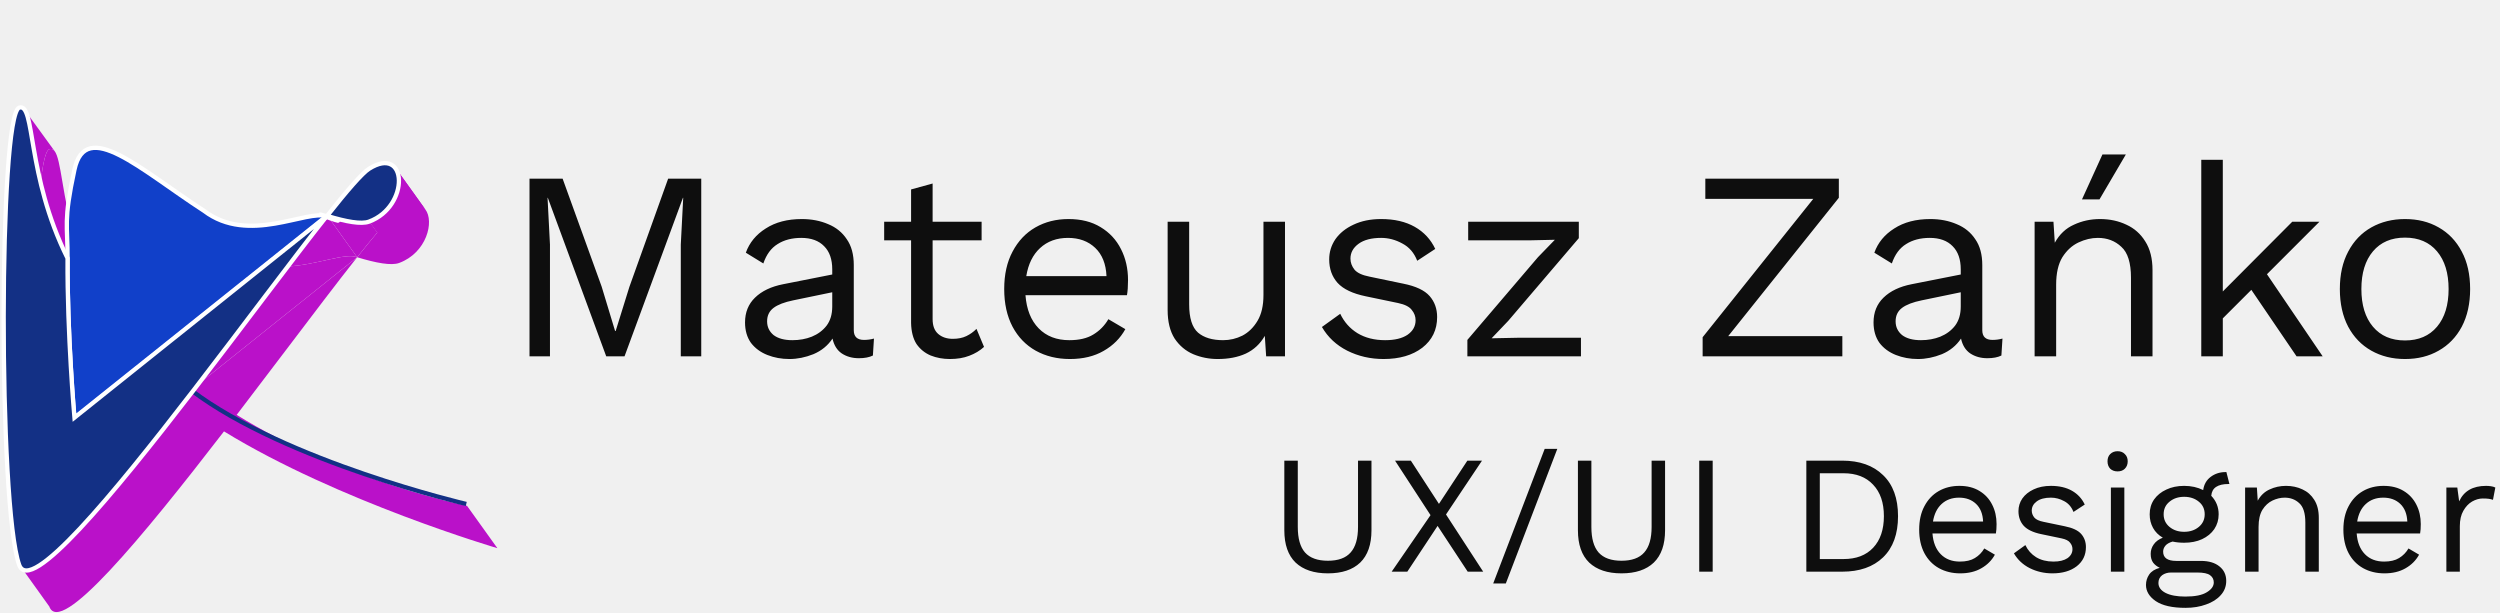
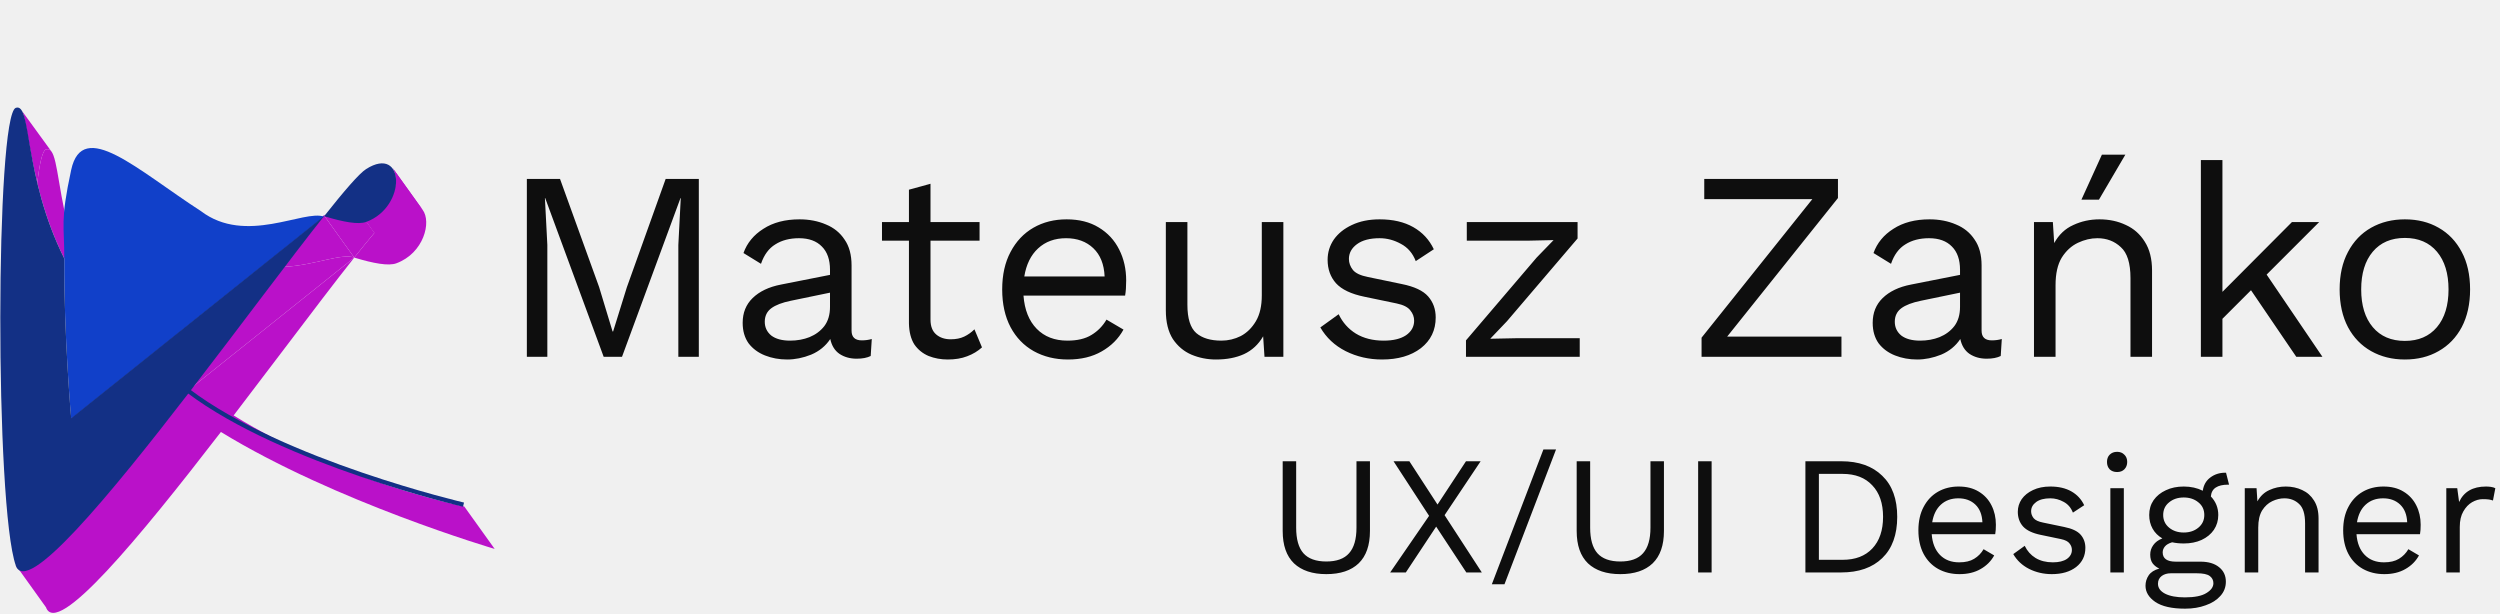
- <svg xmlns="http://www.w3.org/2000/svg" width="743" height="182" viewBox="0 0 743 182" fill="none">
-   <path d="M97.122 63.862L106.146 76.454C108.371 73.649 110.386 71.169 112.145 69.095L109.609 65.556C107.292 66.411 102.841 65.594 97.122 63.862Z" fill="#BA11C9" />
-   <path fill-rule="evenodd" clip-rule="evenodd" d="M126.401 62.224C129.173 65.838 126.775 75.145 118.634 78.149C116.317 79.003 111.866 78.187 106.146 76.454C108.371 73.649 110.386 71.169 112.145 69.095L109.609 65.556C117.199 62.756 119.797 54.478 117.869 50.441C117.77 50.233 117.658 50.037 117.535 49.853L126.401 62.224ZM6.574 168.979L14.652 180.251C17.867 189.261 42.143 159.903 66.57 128.206C100.483 149.017 147.821 162.921 147.821 162.921L138.797 150.328C138.797 150.328 101.708 142.821 70.34 123.299C75.28 116.848 80.183 110.377 84.874 104.185C92.867 93.635 100.244 83.898 106.146 76.454C106.146 76.454 76.902 99.832 58.164 114.811C56.167 116.407 53.051 118.898 53.051 118.898C53.455 119.215 53.862 119.53 54.275 119.845C37.534 141.424 21.305 161.14 12.365 167.317C9.76 169.117 7.773 169.767 6.574 168.979ZM6.574 168.979C6.165 168.71 5.847 168.273 5.627 167.658L6.574 168.979Z" fill="#BA11C9" />
-   <path fill-rule="evenodd" clip-rule="evenodd" d="M109.609 65.556C117.199 62.756 119.797 54.478 117.869 50.441C117.77 50.233 117.658 50.037 117.535 49.853L126.401 62.224C125.039 60.447 122.427 60.046 118.634 62.445C117.34 63.263 115.105 65.605 112.145 69.095L109.609 65.556Z" fill="#BA11C9" />
-   <path d="M14.652 44.345C13.62 44.678 12.758 48.35 12.068 54.296C13.662 60.977 16.072 68.681 20.078 76.733L22.853 73.459C20.55 65.866 19.412 59.15 18.553 54.079C17.759 49.393 17.204 46.112 16.187 44.846C15.769 44.326 15.274 44.145 14.652 44.345Z" fill="#BA11C9" />
-   <path d="M12.068 54.296C12.758 48.35 13.62 44.678 14.652 44.345C15.274 44.145 15.769 44.326 16.187 44.846L7.566 32.988C8.692 35.276 9.144 42.039 12.068 54.296Z" fill="#BA11C9" />
-   <path d="M58.164 114.811L106.146 76.454C102.415 75.058 94.169 78.784 85.25 79.207C82.264 83.125 79.119 87.277 75.872 91.562L75.849 91.593C70.162 99.099 64.164 107.016 58.164 114.811Z" fill="#BA11C9" />
-   <path d="M106.146 76.454L97.122 63.862C95.323 66.13 93.387 68.612 91.338 71.266C89.402 73.772 87.366 76.431 85.25 79.207C94.169 78.784 102.415 75.058 106.146 76.454Z" fill="#BA11C9" />
-   <path d="M138.573 149.783C138.573 149.783 84.938 137.251 56.885 116.028" stroke="#133085" stroke-width="1.279" />
-   <path d="M109.688 65.864C121.832 61.383 121.197 42.881 109.688 50.16C107.626 51.464 103.167 56.644 97.201 64.169C102.92 65.902 107.371 66.718 109.688 65.864Z" fill="#133085" stroke="white" stroke-width="1.279" />
-   <path d="M20.078 76.935C20.143 66.772 18.773 65.965 22.124 50.441C25.476 34.917 41.768 50.441 60.643 62.663C73.955 72.795 91.274 62.09 97.201 64.308L22.124 124.322C22.124 124.322 19.932 99.425 20.078 76.935Z" fill="#1140C9" />
-   <path d="M97.201 64.308L22.124 124.322C22.124 124.322 19.932 99.425 20.078 76.935C20.143 66.772 18.773 65.965 22.124 50.441C25.476 34.917 41.768 50.441 60.643 62.663C73.955 72.795 91.274 62.09 97.201 64.308ZM97.201 64.308C107.431 68.134 89.465 61.964 97.201 64.308Z" stroke="white" stroke-width="1.279" />
-   <path d="M5.706 167.902C-0.557 150.348 -0.338 33.948 5.706 31.997C10.54 30.436 7.743 51.94 20.078 76.733C19.933 99.223 22.125 124.121 22.125 124.121L44.105 106.549L97.201 64.106C86.955 77.027 72.263 96.863 57.624 115.858C33.197 147.555 8.921 176.912 5.706 167.902Z" fill="#133085" stroke="white" stroke-width="1.279" />
-   <path d="M208.411 53.101V105.901H202.331V72.701L203.051 58.781H202.971L185.611 105.901H180.171L162.811 58.781H162.731L163.451 72.701V105.901H157.371V53.101H167.211L178.811 85.181L182.811 98.381H182.971L187.051 85.261L198.571 53.101H208.411ZM247.344 80.061C247.344 77.075 246.544 74.781 244.944 73.181C243.344 71.528 241.077 70.701 238.144 70.701C235.371 70.701 233.024 71.315 231.104 72.541C229.184 73.715 227.771 75.635 226.864 78.301L221.664 75.101C222.731 72.115 224.704 69.715 227.584 67.901C230.464 66.035 234.037 65.101 238.304 65.101C241.184 65.101 243.797 65.608 246.144 66.621C248.491 67.581 250.331 69.075 251.664 71.101C253.051 73.075 253.744 75.635 253.744 78.781V98.141C253.744 100.061 254.757 101.021 256.784 101.021C257.797 101.021 258.784 100.888 259.744 100.621L259.424 105.661C258.357 106.195 256.971 106.461 255.264 106.461C253.291 106.461 251.584 105.981 250.144 105.021C248.757 104.061 247.851 102.595 247.424 100.621C246.037 102.701 244.144 104.248 241.744 105.261C239.344 106.221 236.971 106.701 234.624 106.701C232.277 106.701 230.091 106.301 228.064 105.501C226.037 104.701 224.411 103.501 223.184 101.901C222.011 100.248 221.424 98.221 221.424 95.821C221.424 92.835 222.411 90.381 224.384 88.461C226.411 86.488 229.211 85.155 232.784 84.461L247.344 81.581V80.061ZM227.984 95.501C227.984 97.155 228.624 98.515 229.904 99.581C231.237 100.595 233.104 101.101 235.504 101.101C237.584 101.101 239.504 100.755 241.264 100.061C243.077 99.315 244.544 98.221 245.664 96.781C246.784 95.288 247.344 93.395 247.344 91.101V86.861L235.744 89.261C233.131 89.795 231.184 90.541 229.904 91.501C228.624 92.461 227.984 93.795 227.984 95.501ZM291.734 65.901V71.421H277.174V94.861C277.174 96.835 277.734 98.301 278.854 99.261C279.974 100.221 281.414 100.701 283.174 100.701C284.721 100.701 286.054 100.435 287.174 99.901C288.294 99.368 289.307 98.648 290.214 97.741L292.454 103.101C291.227 104.221 289.761 105.101 288.054 105.741C286.401 106.381 284.481 106.701 282.294 106.701C280.267 106.701 278.374 106.355 276.614 105.661C274.854 104.915 273.441 103.768 272.374 102.221C271.361 100.621 270.827 98.541 270.774 95.981V71.421H262.774V65.901H270.774V56.301L277.174 54.541V65.901H291.734ZM317.97 106.701C314.183 106.701 310.796 105.875 307.81 104.221C304.876 102.568 302.583 100.195 300.93 97.101C299.276 93.955 298.45 90.221 298.45 85.901C298.45 81.581 299.276 77.875 300.93 74.781C302.583 71.635 304.85 69.235 307.73 67.581C310.61 65.928 313.89 65.101 317.57 65.101C321.303 65.101 324.476 65.901 327.09 67.501C329.756 69.101 331.783 71.288 333.17 74.061C334.556 76.781 335.25 79.848 335.25 83.261C335.25 84.168 335.223 84.995 335.17 85.741C335.116 86.488 335.036 87.155 334.93 87.741H304.77C305.09 91.955 306.396 95.235 308.69 97.581C310.983 99.928 314.023 101.101 317.81 101.101C320.743 101.101 323.116 100.541 324.93 99.421C326.796 98.301 328.29 96.781 329.41 94.861L334.45 97.821C332.956 100.541 330.796 102.701 327.97 104.301C325.196 105.901 321.863 106.701 317.97 106.701ZM317.41 70.701C314.05 70.701 311.276 71.715 309.09 73.741C306.956 75.715 305.596 78.488 305.01 82.061H328.85C328.69 78.435 327.57 75.635 325.49 73.661C323.41 71.688 320.716 70.701 317.41 70.701ZM361.901 106.701C359.341 106.701 356.915 106.221 354.621 105.261C352.381 104.301 350.541 102.755 349.101 100.621C347.715 98.435 347.021 95.608 347.021 92.141V65.901H353.421V90.461C353.421 94.515 354.301 97.315 356.061 98.861C357.821 100.355 360.301 101.101 363.501 101.101C365.528 101.101 367.448 100.648 369.261 99.741C371.075 98.781 372.568 97.315 373.741 95.341C374.915 93.368 375.501 90.808 375.501 87.661V65.901H381.901V105.901H376.301L375.901 99.821C374.515 102.221 372.621 103.981 370.221 105.101C367.875 106.168 365.101 106.701 361.901 106.701ZM411.196 106.701C407.303 106.701 403.703 105.875 400.396 104.221C397.143 102.568 394.636 100.221 392.876 97.181L398.316 93.261C399.49 95.715 401.196 97.635 403.436 99.021C405.73 100.408 408.476 101.101 411.676 101.101C414.503 101.101 416.716 100.568 418.316 99.501C419.916 98.381 420.716 96.941 420.716 95.181C420.716 94.061 420.343 93.048 419.596 92.141C418.903 91.181 417.543 90.488 415.516 90.061L405.916 88.061C402.023 87.261 399.223 85.928 397.516 84.061C395.863 82.195 395.036 79.875 395.036 77.101C395.036 74.915 395.65 72.915 396.876 71.101C398.156 69.288 399.943 67.848 402.236 66.781C404.583 65.661 407.33 65.101 410.476 65.101C414.423 65.101 417.756 65.875 420.476 67.421C423.196 68.968 425.223 71.155 426.556 73.981L421.196 77.501C420.29 75.155 418.823 73.448 416.796 72.381C414.77 71.261 412.663 70.701 410.476 70.701C407.596 70.701 405.356 71.288 403.756 72.461C402.156 73.635 401.356 75.101 401.356 76.861C401.356 78.035 401.756 79.128 402.556 80.141C403.356 81.101 404.85 81.795 407.036 82.221L417.036 84.301C420.77 85.048 423.383 86.275 424.876 87.981C426.37 89.688 427.116 91.768 427.116 94.221C427.116 98.008 425.65 101.048 422.716 103.341C419.783 105.581 415.943 106.701 411.196 106.701ZM436.104 105.901V101.021L457.064 76.461L462.104 71.261L454.984 71.421H436.344V65.901H469.224V70.781L448.264 95.341L443.304 100.541L451.064 100.381H469.864V105.901H436.104ZM547.544 99.901V105.901H506.024V100.221L538.904 59.101H506.824V53.101H546.504V58.781L513.624 99.901H547.544ZM582.735 80.061C582.735 77.075 581.935 74.781 580.335 73.181C578.735 71.528 576.468 70.701 573.535 70.701C570.761 70.701 568.415 71.315 566.495 72.541C564.575 73.715 563.161 75.635 562.255 78.301L557.055 75.101C558.121 72.115 560.095 69.715 562.975 67.901C565.855 66.035 569.428 65.101 573.695 65.101C576.575 65.101 579.188 65.608 581.535 66.621C583.881 67.581 585.721 69.075 587.055 71.101C588.441 73.075 589.135 75.635 589.135 78.781V98.141C589.135 100.061 590.148 101.021 592.175 101.021C593.188 101.021 594.175 100.888 595.135 100.621L594.815 105.661C593.748 106.195 592.361 106.461 590.655 106.461C588.681 106.461 586.975 105.981 585.535 105.021C584.148 104.061 583.241 102.595 582.815 100.621C581.428 102.701 579.535 104.248 577.135 105.261C574.735 106.221 572.361 106.701 570.015 106.701C567.668 106.701 565.481 106.301 563.455 105.501C561.428 104.701 559.801 103.501 558.575 101.901C557.401 100.248 556.815 98.221 556.815 95.821C556.815 92.835 557.801 90.381 559.775 88.461C561.801 86.488 564.601 85.155 568.175 84.461L582.735 81.581V80.061ZM563.375 95.501C563.375 97.155 564.015 98.515 565.295 99.581C566.628 100.595 568.495 101.101 570.895 101.101C572.975 101.101 574.895 100.755 576.655 100.061C578.468 99.315 579.935 98.221 581.055 96.781C582.175 95.288 582.735 93.395 582.735 91.101V86.861L571.135 89.261C568.521 89.795 566.575 90.541 565.295 91.501C564.015 92.461 563.375 93.795 563.375 95.501ZM604.687 105.901V65.901H610.287L610.687 72.141C612.074 69.635 613.967 67.848 616.367 66.781C618.767 65.661 621.354 65.101 624.127 65.101C627.007 65.101 629.62 65.661 631.967 66.781C634.314 67.848 636.18 69.501 637.567 71.741C639.007 73.981 639.727 76.835 639.727 80.301V105.901H633.327V82.541C633.327 78.115 632.367 75.048 630.447 73.341C628.58 71.581 626.26 70.701 623.487 70.701C621.567 70.701 619.647 71.155 617.727 72.061C615.807 72.968 614.207 74.435 612.927 76.461C611.7 78.488 611.087 81.208 611.087 84.621V105.901H604.687ZM624.847 45.901H631.807L623.967 59.261H618.767L624.847 45.901ZM689.338 65.901L673.738 81.501L690.298 105.901H682.538L669.098 86.141L660.618 94.621V105.901H654.218V47.501H660.618V86.621L681.258 65.901H689.338ZM714.763 65.101C718.549 65.101 721.883 65.928 724.763 67.581C727.696 69.235 729.989 71.635 731.643 74.781C733.296 77.875 734.123 81.581 734.123 85.901C734.123 90.221 733.296 93.955 731.643 97.101C729.989 100.195 727.696 102.568 724.763 104.221C721.883 105.875 718.549 106.701 714.763 106.701C711.029 106.701 707.696 105.875 704.763 104.221C701.829 102.568 699.536 100.195 697.883 97.101C696.229 93.955 695.403 90.221 695.403 85.901C695.403 81.581 696.229 77.875 697.883 74.781C699.536 71.635 701.829 69.235 704.763 67.581C707.696 65.928 711.029 65.101 714.763 65.101ZM714.763 70.621C710.709 70.621 707.536 71.981 705.243 74.701C702.949 77.421 701.803 81.155 701.803 85.901C701.803 90.648 702.949 94.381 705.243 97.101C707.536 99.821 710.709 101.181 714.763 101.181C718.816 101.181 721.989 99.821 724.283 97.101C726.576 94.381 727.723 90.648 727.723 85.901C727.723 81.155 726.576 77.421 724.283 74.701C721.989 71.981 718.816 70.621 714.763 70.621Z" fill="#0E0E0E" />
-   <path d="M407.602 136.901V157.601C407.602 161.835 406.485 165.035 404.252 167.201C402.019 169.335 398.819 170.401 394.652 170.401C390.519 170.401 387.319 169.335 385.052 167.201C382.819 165.035 381.702 161.835 381.702 157.601V136.901H385.702V156.601C385.702 160.035 386.419 162.568 387.852 164.201C389.319 165.835 391.585 166.651 394.652 166.651C397.719 166.651 399.969 165.835 401.402 164.201C402.869 162.568 403.602 160.035 403.602 156.601V136.901H407.602ZM440.803 169.901H436.203L427.253 156.301L418.253 169.901H413.603L425.153 153.101L414.603 136.901H419.303L427.653 149.751L436.103 136.901H440.453L429.753 152.901L440.803 169.901ZM462.832 133.401L447.532 173.401H443.782L459.082 133.401H462.832ZM494.858 136.901V157.601C494.858 161.835 493.741 165.035 491.508 167.201C489.275 169.335 486.075 170.401 481.908 170.401C477.775 170.401 474.575 169.335 472.308 167.201C470.075 165.035 468.958 161.835 468.958 157.601V136.901H472.958V156.601C472.958 160.035 473.675 162.568 475.108 164.201C476.575 165.835 478.841 166.651 481.908 166.651C484.975 166.651 487.225 165.835 488.658 164.201C490.125 162.568 490.858 160.035 490.858 156.601V136.901H494.858ZM509.008 136.901V169.901H505.008V136.901H509.008ZM547.494 136.901C552.661 136.901 556.711 138.335 559.644 141.201C562.611 144.035 564.094 148.101 564.094 153.401C564.094 158.701 562.611 162.785 559.644 165.651C556.711 168.485 552.661 169.901 547.494 169.901H536.844V136.901H547.494ZM547.894 166.151C551.661 166.151 554.594 165.035 556.694 162.801C558.828 160.535 559.894 157.401 559.894 153.401C559.894 149.401 558.828 146.285 556.694 144.051C554.594 141.785 551.661 140.651 547.894 140.651H540.844V166.151H547.894ZM582.579 170.401C580.213 170.401 578.096 169.885 576.229 168.851C574.396 167.818 572.963 166.335 571.929 164.401C570.896 162.435 570.379 160.101 570.379 157.401C570.379 154.701 570.896 152.385 571.929 150.451C572.963 148.485 574.379 146.985 576.179 145.951C577.979 144.918 580.029 144.401 582.329 144.401C584.663 144.401 586.646 144.901 588.279 145.901C589.946 146.901 591.213 148.268 592.079 150.001C592.946 151.701 593.379 153.618 593.379 155.751C593.379 156.318 593.363 156.835 593.329 157.301C593.296 157.768 593.246 158.185 593.179 158.551H574.329C574.529 161.185 575.346 163.235 576.779 164.701C578.213 166.168 580.113 166.901 582.479 166.901C584.313 166.901 585.796 166.551 586.929 165.851C588.096 165.151 589.029 164.201 589.729 163.001L592.879 164.851C591.946 166.551 590.596 167.901 588.829 168.901C587.096 169.901 585.013 170.401 582.579 170.401ZM582.229 147.901C580.129 147.901 578.396 148.535 577.029 149.801C575.696 151.035 574.846 152.768 574.479 155.001H589.379C589.279 152.735 588.579 150.985 587.279 149.751C585.979 148.518 584.296 147.901 582.229 147.901ZM609.987 170.401C607.554 170.401 605.304 169.885 603.237 168.851C601.204 167.818 599.637 166.351 598.537 164.451L601.937 162.001C602.67 163.535 603.737 164.735 605.137 165.601C606.57 166.468 608.287 166.901 610.287 166.901C612.054 166.901 613.437 166.568 614.437 165.901C615.437 165.201 615.937 164.301 615.937 163.201C615.937 162.501 615.704 161.868 615.237 161.301C614.804 160.701 613.954 160.268 612.687 160.001L606.687 158.751C604.254 158.251 602.504 157.418 601.437 156.251C600.404 155.085 599.887 153.635 599.887 151.901C599.887 150.535 600.27 149.285 601.037 148.151C601.837 147.018 602.954 146.118 604.387 145.451C605.854 144.751 607.57 144.401 609.537 144.401C612.004 144.401 614.087 144.885 615.787 145.851C617.487 146.818 618.754 148.185 619.587 149.951L616.237 152.151C615.67 150.685 614.754 149.618 613.487 148.951C612.22 148.251 610.904 147.901 609.537 147.901C607.737 147.901 606.337 148.268 605.337 149.001C604.337 149.735 603.837 150.651 603.837 151.751C603.837 152.485 604.087 153.168 604.587 153.801C605.087 154.401 606.02 154.835 607.387 155.101L613.637 156.401C615.97 156.868 617.604 157.635 618.537 158.701C619.47 159.768 619.937 161.068 619.937 162.601C619.937 164.968 619.02 166.868 617.187 168.301C615.354 169.701 612.954 170.401 609.987 170.401ZM629.354 140.101C628.454 140.101 627.721 139.835 627.154 139.301C626.621 138.735 626.354 138.001 626.354 137.101C626.354 136.201 626.621 135.485 627.154 134.951C627.721 134.385 628.454 134.101 629.354 134.101C630.254 134.101 630.971 134.385 631.504 134.951C632.071 135.485 632.354 136.201 632.354 137.101C632.354 138.001 632.071 138.735 631.504 139.301C630.971 139.835 630.254 140.101 629.354 140.101ZM631.354 144.901V169.901H627.354V144.901H631.354ZM654.085 166.701C656.452 166.701 658.302 167.251 659.635 168.351C660.969 169.418 661.635 170.851 661.635 172.651C661.635 174.285 661.085 175.701 659.985 176.901C658.919 178.101 657.469 179.018 655.635 179.651C653.835 180.318 651.802 180.651 649.535 180.651C645.602 180.651 642.652 179.985 640.685 178.651C638.752 177.318 637.785 175.718 637.785 173.851C637.785 172.718 638.102 171.685 638.735 170.751C639.369 169.818 640.419 169.151 641.885 168.751C641.085 168.385 640.435 167.885 639.935 167.251C639.435 166.585 639.185 165.701 639.185 164.601C639.185 163.568 639.485 162.635 640.085 161.801C640.685 160.935 641.585 160.268 642.785 159.801C641.519 159.068 640.552 158.101 639.885 156.901C639.219 155.701 638.885 154.351 638.885 152.851C638.885 151.185 639.319 149.718 640.185 148.451C641.085 147.185 642.302 146.201 643.835 145.501C645.369 144.768 647.135 144.401 649.135 144.401C651.235 144.401 653.119 144.818 654.785 145.651C655.019 143.985 655.752 142.685 656.985 141.751C658.252 140.785 659.735 140.301 661.435 140.301H661.685L662.585 143.851H662.235C660.702 143.851 659.502 144.135 658.635 144.701C657.769 145.268 657.285 146.151 657.185 147.351C658.652 148.885 659.385 150.718 659.385 152.851C659.385 154.485 658.952 155.951 658.085 157.251C657.219 158.518 656.002 159.518 654.435 160.251C652.902 160.951 651.135 161.301 649.135 161.301C647.902 161.301 646.752 161.185 645.685 160.951C644.685 161.251 643.969 161.668 643.535 162.201C643.102 162.735 642.885 163.318 642.885 163.951C642.885 165.785 644.185 166.701 646.785 166.701H654.085ZM649.135 147.651C647.402 147.651 645.952 148.135 644.785 149.101C643.619 150.035 643.035 151.285 643.035 152.851C643.035 154.385 643.619 155.635 644.785 156.601C645.952 157.568 647.402 158.051 649.135 158.051C650.869 158.051 652.319 157.568 653.485 156.601C654.652 155.635 655.235 154.385 655.235 152.851C655.235 151.285 654.652 150.035 653.485 149.101C652.319 148.135 650.869 147.651 649.135 147.651ZM649.485 177.301C652.385 177.301 654.519 176.868 655.885 176.001C657.252 175.168 657.935 174.201 657.935 173.101C657.935 172.201 657.569 171.485 656.835 170.951C656.135 170.418 654.852 170.151 652.985 170.151H645.285C644.219 170.151 643.319 170.418 642.585 170.951C641.852 171.518 641.485 172.285 641.485 173.251C641.485 174.485 642.185 175.468 643.585 176.201C645.019 176.935 646.985 177.301 649.485 177.301ZM667.247 169.901V144.901H670.747L670.997 148.801C671.863 147.235 673.047 146.118 674.547 145.451C676.047 144.751 677.663 144.401 679.397 144.401C681.197 144.401 682.83 144.751 684.297 145.451C685.763 146.118 686.93 147.151 687.797 148.551C688.697 149.951 689.147 151.735 689.147 153.901V169.901H685.147V155.301C685.147 152.535 684.547 150.618 683.347 149.551C682.18 148.451 680.73 147.901 678.997 147.901C677.797 147.901 676.597 148.185 675.397 148.751C674.197 149.318 673.197 150.235 672.397 151.501C671.63 152.768 671.247 154.468 671.247 156.601V169.901H667.247ZM708.654 170.401C706.287 170.401 704.17 169.885 702.304 168.851C700.47 167.818 699.037 166.335 698.004 164.401C696.97 162.435 696.454 160.101 696.454 157.401C696.454 154.701 696.97 152.385 698.004 150.451C699.037 148.485 700.454 146.985 702.254 145.951C704.054 144.918 706.104 144.401 708.404 144.401C710.737 144.401 712.72 144.901 714.354 145.901C716.02 146.901 717.287 148.268 718.154 150.001C719.02 151.701 719.454 153.618 719.454 155.751C719.454 156.318 719.437 156.835 719.404 157.301C719.37 157.768 719.32 158.185 719.254 158.551H700.404C700.604 161.185 701.42 163.235 702.854 164.701C704.287 166.168 706.187 166.901 708.554 166.901C710.387 166.901 711.87 166.551 713.004 165.851C714.17 165.151 715.104 164.201 715.804 163.001L718.954 164.851C718.02 166.551 716.67 167.901 714.904 168.901C713.17 169.901 711.087 170.401 708.654 170.401ZM708.304 147.901C706.204 147.901 704.47 148.535 703.104 149.801C701.77 151.035 700.92 152.768 700.554 155.001H715.454C715.354 152.735 714.654 150.985 713.354 149.751C712.054 148.518 710.37 147.901 708.304 147.901ZM727.061 169.901V144.901H730.311L730.861 149.001C732.261 145.935 734.928 144.401 738.861 144.401C739.294 144.401 739.761 144.435 740.261 144.501C740.794 144.568 741.244 144.701 741.611 144.901L740.911 148.551C740.544 148.418 740.144 148.318 739.711 148.251C739.278 148.185 738.661 148.151 737.861 148.151C736.828 148.151 735.778 148.451 734.711 149.051C733.678 149.651 732.811 150.568 732.111 151.801C731.411 153.001 731.061 154.535 731.061 156.401V169.901H727.061Z" fill="#0E0E0E" />
+ <svg xmlns="http://www.w3.org/2000/svg" width="742" height="182" viewBox="0 0 742 182" fill="none">
+   <path d="M96.122 63.862L105.146 76.454C107.371 73.649 109.386 71.169 111.145 69.095L108.609 65.556C106.292 66.411 101.841 65.594 96.122 63.862Z" fill="#BA11C9" />
+   <path fill-rule="evenodd" clip-rule="evenodd" d="M125.401 62.224C128.173 65.838 125.775 75.145 117.634 78.149C115.317 79.003 110.866 78.187 105.146 76.454C107.371 73.649 109.386 71.169 111.145 69.095L108.609 65.556C116.199 62.756 118.797 54.478 116.869 50.441C116.77 50.233 116.658 50.037 116.535 49.853L125.401 62.224ZM5.574 168.979L13.652 180.251C16.867 189.261 41.143 159.903 65.57 128.206C99.483 149.017 146.821 162.921 146.821 162.921L137.797 150.328C137.797 150.328 100.708 142.821 69.34 123.299C74.28 116.848 79.183 110.377 83.874 104.185C91.867 93.635 99.244 83.898 105.146 76.454C105.146 76.454 75.902 99.832 57.164 114.811C55.167 116.407 52.051 118.898 52.051 118.898C52.455 119.215 52.862 119.53 53.275 119.845C36.534 141.424 20.305 161.14 11.365 167.317C8.76 169.117 6.773 169.767 5.574 168.979ZM5.574 168.979C5.165 168.71 4.847 168.273 4.627 167.658L5.574 168.979Z" fill="#BA11C9" />
+   <path fill-rule="evenodd" clip-rule="evenodd" d="M108.609 65.556C116.199 62.756 118.797 54.478 116.869 50.441C116.77 50.233 116.658 50.037 116.535 49.853L125.401 62.224C124.039 60.447 121.427 60.046 117.634 62.445C116.34 63.263 114.105 65.605 111.145 69.095L108.609 65.556Z" fill="#BA11C9" />
+   <path d="M13.652 44.345C12.62 44.678 11.758 48.35 11.068 54.296C12.662 60.977 15.072 68.681 19.078 76.733L21.853 73.459C19.55 65.866 18.412 59.15 17.553 54.079C16.759 49.393 16.204 46.112 15.187 44.846C14.769 44.326 14.274 44.145 13.652 44.345Z" fill="#BA11C9" />
+   <path d="M11.068 54.296C11.758 48.35 12.62 44.678 13.652 44.345C14.274 44.145 14.769 44.326 15.187 44.846L6.566 32.988C7.692 35.276 8.144 42.039 11.068 54.296Z" fill="#BA11C9" />
+   <path d="M57.164 114.811L105.146 76.454C101.415 75.058 93.169 78.784 84.25 79.207C81.264 83.125 78.119 87.277 74.872 91.562L74.849 91.593C69.162 99.099 63.164 107.016 57.164 114.811Z" fill="#BA11C9" />
+   <path d="M105.146 76.454L96.122 63.862C94.323 66.13 92.387 68.612 90.338 71.266C88.402 73.772 86.366 76.431 84.25 79.207C93.169 78.784 101.415 75.058 105.146 76.454Z" fill="#BA11C9" />
+   <path d="M137.573 149.783C137.573 149.783 83.938 137.251 55.885 116.028" stroke="#133085" stroke-width="1.279" />
+   <path d="M108.688 65.864C120.832 61.383 120.197 42.881 108.688 50.16C106.626 51.464 102.167 56.644 96.201 64.169C101.92 65.902 106.371 66.718 108.688 65.864Z" fill="#133085" />
+   <path d="M19.078 76.935C19.143 66.772 17.773 65.965 21.124 50.441C24.476 34.917 40.768 50.441 59.643 62.663C72.955 72.795 90.274 62.09 96.201 64.308L21.124 124.322C21.124 124.322 18.932 99.425 19.078 76.935Z" fill="#1140C9" />
+   <path d="M4.706 167.902C-1.557 150.348 -1.338 33.948 4.706 31.997C9.54 30.436 6.743 51.94 19.078 76.733C18.933 99.223 21.125 124.121 21.125 124.121L43.105 106.549L96.201 64.106C85.955 77.027 71.263 96.863 56.624 115.858C32.197 147.555 7.921 176.912 4.706 167.902Z" fill="#133085" />
+   <path d="M207.411 53.101V105.901H201.331V72.701L202.051 58.781H201.971L184.611 105.901H179.171L161.811 58.781H161.731L162.451 72.701V105.901H156.371V53.101H166.211L177.811 85.181L181.811 98.381H181.971L186.051 85.261L197.571 53.101H207.411ZM246.344 80.061C246.344 77.075 245.544 74.781 243.944 73.181C242.344 71.528 240.077 70.701 237.144 70.701C234.371 70.701 232.024 71.315 230.104 72.541C228.184 73.715 226.771 75.635 225.864 78.301L220.664 75.101C221.731 72.115 223.704 69.715 226.584 67.901C229.464 66.035 233.037 65.101 237.304 65.101C240.184 65.101 242.797 65.608 245.144 66.621C247.491 67.581 249.331 69.075 250.664 71.101C252.051 73.075 252.744 75.635 252.744 78.781V98.141C252.744 100.061 253.757 101.021 255.784 101.021C256.797 101.021 257.784 100.888 258.744 100.621L258.424 105.661C257.357 106.195 255.971 106.461 254.264 106.461C252.291 106.461 250.584 105.981 249.144 105.021C247.757 104.061 246.851 102.595 246.424 100.621C245.037 102.701 243.144 104.248 240.744 105.261C238.344 106.221 235.971 106.701 233.624 106.701C231.277 106.701 229.091 106.301 227.064 105.501C225.037 104.701 223.411 103.501 222.184 101.901C221.011 100.248 220.424 98.221 220.424 95.821C220.424 92.835 221.411 90.381 223.384 88.461C225.411 86.488 228.211 85.155 231.784 84.461L246.344 81.581V80.061ZM226.984 95.501C226.984 97.155 227.624 98.515 228.904 99.581C230.237 100.595 232.104 101.101 234.504 101.101C236.584 101.101 238.504 100.755 240.264 100.061C242.077 99.315 243.544 98.221 244.664 96.781C245.784 95.288 246.344 93.395 246.344 91.101V86.861L234.744 89.261C232.131 89.795 230.184 90.541 228.904 91.501C227.624 92.461 226.984 93.795 226.984 95.501ZM290.734 65.901V71.421H276.174V94.861C276.174 96.835 276.734 98.301 277.854 99.261C278.974 100.221 280.414 100.701 282.174 100.701C283.721 100.701 285.054 100.435 286.174 99.901C287.294 99.368 288.307 98.648 289.214 97.741L291.454 103.101C290.227 104.221 288.761 105.101 287.054 105.741C285.401 106.381 283.481 106.701 281.294 106.701C279.267 106.701 277.374 106.355 275.614 105.661C273.854 104.915 272.441 103.768 271.374 102.221C270.361 100.621 269.827 98.541 269.774 95.981V71.421H261.774V65.901H269.774V56.301L276.174 54.541V65.901H290.734ZM316.97 106.701C313.183 106.701 309.796 105.875 306.81 104.221C303.876 102.568 301.583 100.195 299.93 97.101C298.276 93.955 297.45 90.221 297.45 85.901C297.45 81.581 298.276 77.875 299.93 74.781C301.583 71.635 303.85 69.235 306.73 67.581C309.61 65.928 312.89 65.101 316.57 65.101C320.303 65.101 323.476 65.901 326.09 67.501C328.756 69.101 330.783 71.288 332.17 74.061C333.556 76.781 334.25 79.848 334.25 83.261C334.25 84.168 334.223 84.995 334.17 85.741C334.116 86.488 334.036 87.155 333.93 87.741H303.77C304.09 91.955 305.396 95.235 307.69 97.581C309.983 99.928 313.023 101.101 316.81 101.101C319.743 101.101 322.116 100.541 323.93 99.421C325.796 98.301 327.29 96.781 328.41 94.861L333.45 97.821C331.956 100.541 329.796 102.701 326.97 104.301C324.196 105.901 320.863 106.701 316.97 106.701ZM316.41 70.701C313.05 70.701 310.276 71.715 308.09 73.741C305.956 75.715 304.596 78.488 304.01 82.061H327.85C327.69 78.435 326.57 75.635 324.49 73.661C322.41 71.688 319.716 70.701 316.41 70.701ZM360.901 106.701C358.341 106.701 355.915 106.221 353.621 105.261C351.381 104.301 349.541 102.755 348.101 100.621C346.715 98.435 346.021 95.608 346.021 92.141V65.901H352.421V90.461C352.421 94.515 353.301 97.315 355.061 98.861C356.821 100.355 359.301 101.101 362.501 101.101C364.528 101.101 366.448 100.648 368.261 99.741C370.075 98.781 371.568 97.315 372.741 95.341C373.915 93.368 374.501 90.808 374.501 87.661V65.901H380.901V105.901H375.301L374.901 99.821C373.515 102.221 371.621 103.981 369.221 105.101C366.875 106.168 364.101 106.701 360.901 106.701ZM410.196 106.701C406.303 106.701 402.703 105.875 399.396 104.221C396.143 102.568 393.636 100.221 391.876 97.181L397.316 93.261C398.49 95.715 400.196 97.635 402.436 99.021C404.73 100.408 407.476 101.101 410.676 101.101C413.503 101.101 415.716 100.568 417.316 99.501C418.916 98.381 419.716 96.941 419.716 95.181C419.716 94.061 419.343 93.048 418.596 92.141C417.903 91.181 416.543 90.488 414.516 90.061L404.916 88.061C401.023 87.261 398.223 85.928 396.516 84.061C394.863 82.195 394.036 79.875 394.036 77.101C394.036 74.915 394.65 72.915 395.876 71.101C397.156 69.288 398.943 67.848 401.236 66.781C403.583 65.661 406.33 65.101 409.476 65.101C413.423 65.101 416.756 65.875 419.476 67.421C422.196 68.968 424.223 71.155 425.556 73.981L420.196 77.501C419.29 75.155 417.823 73.448 415.796 72.381C413.77 71.261 411.663 70.701 409.476 70.701C406.596 70.701 404.356 71.288 402.756 72.461C401.156 73.635 400.356 75.101 400.356 76.861C400.356 78.035 400.756 79.128 401.556 80.141C402.356 81.101 403.85 81.795 406.036 82.221L416.036 84.301C419.77 85.048 422.383 86.275 423.876 87.981C425.37 89.688 426.116 91.768 426.116 94.221C426.116 98.008 424.65 101.048 421.716 103.341C418.783 105.581 414.943 106.701 410.196 106.701ZM435.104 105.901V101.021L456.064 76.461L461.104 71.261L453.984 71.421H435.344V65.901H468.224V70.781L447.264 95.341L442.304 100.541L450.064 100.381H468.864V105.901H435.104ZM546.544 99.901V105.901H505.024V100.221L537.904 59.101H505.824V53.101H545.504V58.781L512.624 99.901H546.544ZM581.735 80.061C581.735 77.075 580.935 74.781 579.335 73.181C577.735 71.528 575.468 70.701 572.535 70.701C569.761 70.701 567.415 71.315 565.495 72.541C563.575 73.715 562.161 75.635 561.255 78.301L556.055 75.101C557.121 72.115 559.095 69.715 561.975 67.901C564.855 66.035 568.428 65.101 572.695 65.101C575.575 65.101 578.188 65.608 580.535 66.621C582.881 67.581 584.721 69.075 586.055 71.101C587.441 73.075 588.135 75.635 588.135 78.781V98.141C588.135 100.061 589.148 101.021 591.175 101.021C592.188 101.021 593.175 100.888 594.135 100.621L593.815 105.661C592.748 106.195 591.361 106.461 589.655 106.461C587.681 106.461 585.975 105.981 584.535 105.021C583.148 104.061 582.241 102.595 581.815 100.621C580.428 102.701 578.535 104.248 576.135 105.261C573.735 106.221 571.361 106.701 569.015 106.701C566.668 106.701 564.481 106.301 562.455 105.501C560.428 104.701 558.801 103.501 557.575 101.901C556.401 100.248 555.815 98.221 555.815 95.821C555.815 92.835 556.801 90.381 558.775 88.461C560.801 86.488 563.601 85.155 567.175 84.461L581.735 81.581V80.061ZM562.375 95.501C562.375 97.155 563.015 98.515 564.295 99.581C565.628 100.595 567.495 101.101 569.895 101.101C571.975 101.101 573.895 100.755 575.655 100.061C577.468 99.315 578.935 98.221 580.055 96.781C581.175 95.288 581.735 93.395 581.735 91.101V86.861L570.135 89.261C567.521 89.795 565.575 90.541 564.295 91.501C563.015 92.461 562.375 93.795 562.375 95.501ZM603.687 105.901V65.901H609.287L609.687 72.141C611.074 69.635 612.967 67.848 615.367 66.781C617.767 65.661 620.354 65.101 623.127 65.101C626.007 65.101 628.62 65.661 630.967 66.781C633.314 67.848 635.18 69.501 636.567 71.741C638.007 73.981 638.727 76.835 638.727 80.301V105.901H632.327V82.541C632.327 78.115 631.367 75.048 629.447 73.341C627.58 71.581 625.26 70.701 622.487 70.701C620.567 70.701 618.647 71.155 616.727 72.061C614.807 72.968 613.207 74.435 611.927 76.461C610.7 78.488 610.087 81.208 610.087 84.621V105.901H603.687ZM623.847 45.901H630.807L622.967 59.261H617.767L623.847 45.901ZM688.338 65.901L672.738 81.501L689.298 105.901H681.538L668.098 86.141L659.618 94.621V105.901H653.218V47.501H659.618V86.621L680.258 65.901H688.338ZM713.763 65.101C717.549 65.101 720.883 65.928 723.763 67.581C726.696 69.235 728.989 71.635 730.643 74.781C732.296 77.875 733.123 81.581 733.123 85.901C733.123 90.221 732.296 93.955 730.643 97.101C728.989 100.195 726.696 102.568 723.763 104.221C720.883 105.875 717.549 106.701 713.763 106.701C710.029 106.701 706.696 105.875 703.763 104.221C700.829 102.568 698.536 100.195 696.883 97.101C695.229 93.955 694.403 90.221 694.403 85.901C694.403 81.581 695.229 77.875 696.883 74.781C698.536 71.635 700.829 69.235 703.763 67.581C706.696 65.928 710.029 65.101 713.763 65.101ZM713.763 70.621C709.709 70.621 706.536 71.981 704.243 74.701C701.949 77.421 700.803 81.155 700.803 85.901C700.803 90.648 701.949 94.381 704.243 97.101C706.536 99.821 709.709 101.181 713.763 101.181C717.816 101.181 720.989 99.821 723.283 97.101C725.576 94.381 726.723 90.648 726.723 85.901C726.723 81.155 725.576 77.421 723.283 74.701C720.989 71.981 717.816 70.621 713.763 70.621Z" fill="#0E0E0E" />
+   <path d="M406.602 136.901V157.601C406.602 161.835 405.485 165.035 403.252 167.201C401.019 169.335 397.819 170.401 393.652 170.401C389.519 170.401 386.319 169.335 384.052 167.201C381.819 165.035 380.702 161.835 380.702 157.601V136.901H384.702V156.601C384.702 160.035 385.419 162.568 386.852 164.201C388.319 165.835 390.585 166.651 393.652 166.651C396.719 166.651 398.969 165.835 400.402 164.201C401.869 162.568 402.602 160.035 402.602 156.601V136.901H406.602ZM439.803 169.901H435.203L426.253 156.301L417.253 169.901H412.603L424.153 153.101L413.603 136.901H418.303L426.653 149.751L435.103 136.901H439.453L428.753 152.901L439.803 169.901ZM461.832 133.401L446.532 173.401H442.782L458.082 133.401H461.832ZM493.858 136.901V157.601C493.858 161.835 492.741 165.035 490.508 167.201C488.275 169.335 485.075 170.401 480.908 170.401C476.775 170.401 473.575 169.335 471.308 167.201C469.075 165.035 467.958 161.835 467.958 157.601V136.901H471.958V156.601C471.958 160.035 472.675 162.568 474.108 164.201C475.575 165.835 477.841 166.651 480.908 166.651C483.975 166.651 486.225 165.835 487.658 164.201C489.125 162.568 489.858 160.035 489.858 156.601V136.901H493.858ZM508.008 136.901V169.901H504.008V136.901H508.008ZM546.494 136.901C551.661 136.901 555.711 138.335 558.644 141.201C561.611 144.035 563.094 148.101 563.094 153.401C563.094 158.701 561.611 162.785 558.644 165.651C555.711 168.485 551.661 169.901 546.494 169.901H535.844V136.901H546.494ZM546.894 166.151C550.661 166.151 553.594 165.035 555.694 162.801C557.828 160.535 558.894 157.401 558.894 153.401C558.894 149.401 557.828 146.285 555.694 144.051C553.594 141.785 550.661 140.651 546.894 140.651H539.844V166.151H546.894ZM581.579 170.401C579.213 170.401 577.096 169.885 575.229 168.851C573.396 167.818 571.963 166.335 570.929 164.401C569.896 162.435 569.379 160.101 569.379 157.401C569.379 154.701 569.896 152.385 570.929 150.451C571.963 148.485 573.379 146.985 575.179 145.951C576.979 144.918 579.029 144.401 581.329 144.401C583.663 144.401 585.646 144.901 587.279 145.901C588.946 146.901 590.213 148.268 591.079 150.001C591.946 151.701 592.379 153.618 592.379 155.751C592.379 156.318 592.363 156.835 592.329 157.301C592.296 157.768 592.246 158.185 592.179 158.551H573.329C573.529 161.185 574.346 163.235 575.779 164.701C577.213 166.168 579.113 166.901 581.479 166.901C583.313 166.901 584.796 166.551 585.929 165.851C587.096 165.151 588.029 164.201 588.729 163.001L591.879 164.851C590.946 166.551 589.596 167.901 587.829 168.901C586.096 169.901 584.013 170.401 581.579 170.401ZM581.229 147.901C579.129 147.901 577.396 148.535 576.029 149.801C574.696 151.035 573.846 152.768 573.479 155.001H588.379C588.279 152.735 587.579 150.985 586.279 149.751C584.979 148.518 583.296 147.901 581.229 147.901ZM608.987 170.401C606.554 170.401 604.304 169.885 602.237 168.851C600.204 167.818 598.637 166.351 597.537 164.451L600.937 162.001C601.67 163.535 602.737 164.735 604.137 165.601C605.57 166.468 607.287 166.901 609.287 166.901C611.054 166.901 612.437 166.568 613.437 165.901C614.437 165.201 614.937 164.301 614.937 163.201C614.937 162.501 614.704 161.868 614.237 161.301C613.804 160.701 612.954 160.268 611.687 160.001L605.687 158.751C603.254 158.251 601.504 157.418 600.437 156.251C599.404 155.085 598.887 153.635 598.887 151.901C598.887 150.535 599.27 149.285 600.037 148.151C600.837 147.018 601.954 146.118 603.387 145.451C604.854 144.751 606.57 144.401 608.537 144.401C611.004 144.401 613.087 144.885 614.787 145.851C616.487 146.818 617.754 148.185 618.587 149.951L615.237 152.151C614.67 150.685 613.754 149.618 612.487 148.951C611.22 148.251 609.904 147.901 608.537 147.901C606.737 147.901 605.337 148.268 604.337 149.001C603.337 149.735 602.837 150.651 602.837 151.751C602.837 152.485 603.087 153.168 603.587 153.801C604.087 154.401 605.02 154.835 606.387 155.101L612.637 156.401C614.97 156.868 616.604 157.635 617.537 158.701C618.47 159.768 618.937 161.068 618.937 162.601C618.937 164.968 618.02 166.868 616.187 168.301C614.354 169.701 611.954 170.401 608.987 170.401ZM628.354 140.101C627.454 140.101 626.721 139.835 626.154 139.301C625.621 138.735 625.354 138.001 625.354 137.101C625.354 136.201 625.621 135.485 626.154 134.951C626.721 134.385 627.454 134.101 628.354 134.101C629.254 134.101 629.971 134.385 630.504 134.951C631.071 135.485 631.354 136.201 631.354 137.101C631.354 138.001 631.071 138.735 630.504 139.301C629.971 139.835 629.254 140.101 628.354 140.101ZM630.354 144.901V169.901H626.354V144.901H630.354ZM653.085 166.701C655.452 166.701 657.302 167.251 658.635 168.351C659.969 169.418 660.635 170.851 660.635 172.651C660.635 174.285 660.085 175.701 658.985 176.901C657.919 178.101 656.469 179.018 654.635 179.651C652.835 180.318 650.802 180.651 648.535 180.651C644.602 180.651 641.652 179.985 639.685 178.651C637.752 177.318 636.785 175.718 636.785 173.851C636.785 172.718 637.102 171.685 637.735 170.751C638.369 169.818 639.419 169.151 640.885 168.751C640.085 168.385 639.435 167.885 638.935 167.251C638.435 166.585 638.185 165.701 638.185 164.601C638.185 163.568 638.485 162.635 639.085 161.801C639.685 160.935 640.585 160.268 641.785 159.801C640.519 159.068 639.552 158.101 638.885 156.901C638.219 155.701 637.885 154.351 637.885 152.851C637.885 151.185 638.319 149.718 639.185 148.451C640.085 147.185 641.302 146.201 642.835 145.501C644.369 144.768 646.135 144.401 648.135 144.401C650.235 144.401 652.119 144.818 653.785 145.651C654.019 143.985 654.752 142.685 655.985 141.751C657.252 140.785 658.735 140.301 660.435 140.301H660.685L661.585 143.851H661.235C659.702 143.851 658.502 144.135 657.635 144.701C656.769 145.268 656.285 146.151 656.185 147.351C657.652 148.885 658.385 150.718 658.385 152.851C658.385 154.485 657.952 155.951 657.085 157.251C656.219 158.518 655.002 159.518 653.435 160.251C651.902 160.951 650.135 161.301 648.135 161.301C646.902 161.301 645.752 161.185 644.685 160.951C643.685 161.251 642.969 161.668 642.535 162.201C642.102 162.735 641.885 163.318 641.885 163.951C641.885 165.785 643.185 166.701 645.785 166.701H653.085ZM648.135 147.651C646.402 147.651 644.952 148.135 643.785 149.101C642.619 150.035 642.035 151.285 642.035 152.851C642.035 154.385 642.619 155.635 643.785 156.601C644.952 157.568 646.402 158.051 648.135 158.051C649.869 158.051 651.319 157.568 652.485 156.601C653.652 155.635 654.235 154.385 654.235 152.851C654.235 151.285 653.652 150.035 652.485 149.101C651.319 148.135 649.869 147.651 648.135 147.651ZM648.485 177.301C651.385 177.301 653.519 176.868 654.885 176.001C656.252 175.168 656.935 174.201 656.935 173.101C656.935 172.201 656.569 171.485 655.835 170.951C655.135 170.418 653.852 170.151 651.985 170.151H644.285C643.219 170.151 642.319 170.418 641.585 170.951C640.852 171.518 640.485 172.285 640.485 173.251C640.485 174.485 641.185 175.468 642.585 176.201C644.019 176.935 645.985 177.301 648.485 177.301ZM666.247 169.901V144.901H669.747L669.997 148.801C670.863 147.235 672.047 146.118 673.547 145.451C675.047 144.751 676.663 144.401 678.397 144.401C680.197 144.401 681.83 144.751 683.297 145.451C684.763 146.118 685.93 147.151 686.797 148.551C687.697 149.951 688.147 151.735 688.147 153.901V169.901H684.147V155.301C684.147 152.535 683.547 150.618 682.347 149.551C681.18 148.451 679.73 147.901 677.997 147.901C676.797 147.901 675.597 148.185 674.397 148.751C673.197 149.318 672.197 150.235 671.397 151.501C670.63 152.768 670.247 154.468 670.247 156.601V169.901H666.247ZM707.654 170.401C705.287 170.401 703.17 169.885 701.304 168.851C699.47 167.818 698.037 166.335 697.004 164.401C695.97 162.435 695.454 160.101 695.454 157.401C695.454 154.701 695.97 152.385 697.004 150.451C698.037 148.485 699.454 146.985 701.254 145.951C703.054 144.918 705.104 144.401 707.404 144.401C709.737 144.401 711.72 144.901 713.354 145.901C715.02 146.901 716.287 148.268 717.154 150.001C718.02 151.701 718.454 153.618 718.454 155.751C718.454 156.318 718.437 156.835 718.404 157.301C718.37 157.768 718.32 158.185 718.254 158.551H699.404C699.604 161.185 700.42 163.235 701.854 164.701C703.287 166.168 705.187 166.901 707.554 166.901C709.387 166.901 710.87 166.551 712.004 165.851C713.17 165.151 714.104 164.201 714.804 163.001L717.954 164.851C717.02 166.551 715.67 167.901 713.904 168.901C712.17 169.901 710.087 170.401 707.654 170.401ZM707.304 147.901C705.204 147.901 703.47 148.535 702.104 149.801C700.77 151.035 699.92 152.768 699.554 155.001H714.454C714.354 152.735 713.654 150.985 712.354 149.751C711.054 148.518 709.37 147.901 707.304 147.901ZM726.061 169.901V144.901H729.311L729.861 149.001C731.261 145.935 733.928 144.401 737.861 144.401C738.294 144.401 738.761 144.435 739.261 144.501C739.794 144.568 740.244 144.701 740.611 144.901L739.911 148.551C739.544 148.418 739.144 148.318 738.711 148.251C738.278 148.185 737.661 148.151 736.861 148.151C735.828 148.151 734.778 148.451 733.711 149.051C732.678 149.651 731.811 150.568 731.111 151.801C730.411 153.001 730.061 154.535 730.061 156.401V169.901H726.061Z" fill="#0E0E0E" />
</svg>
